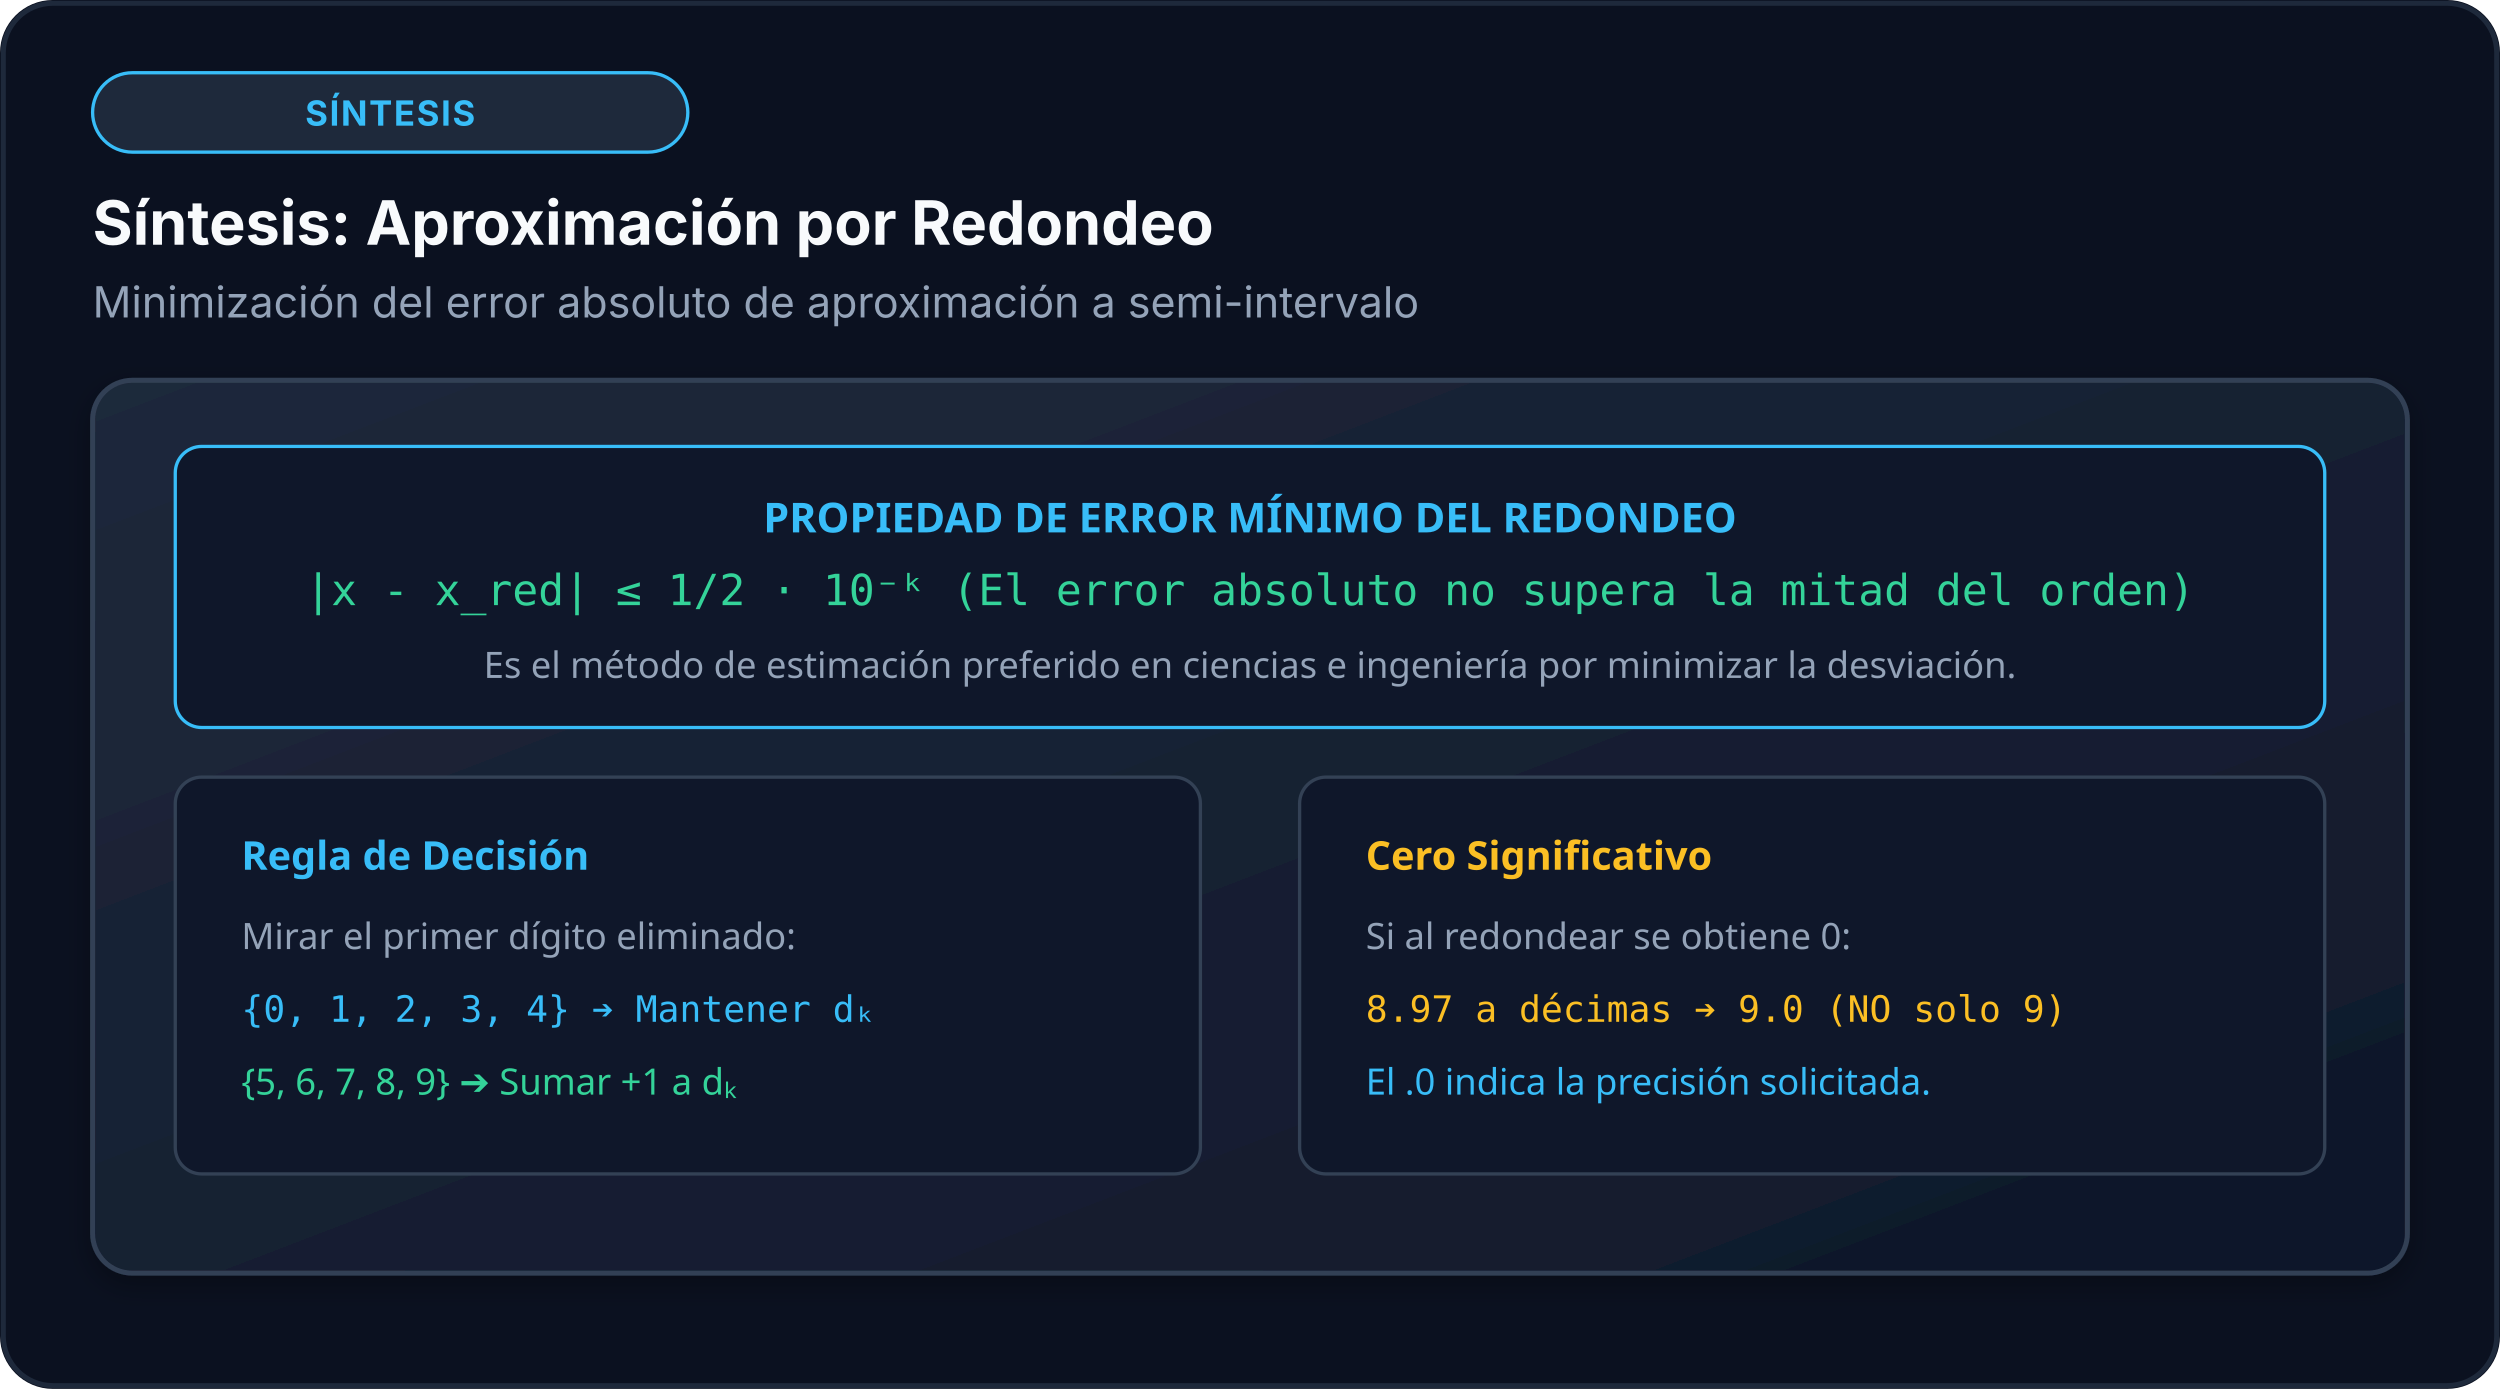
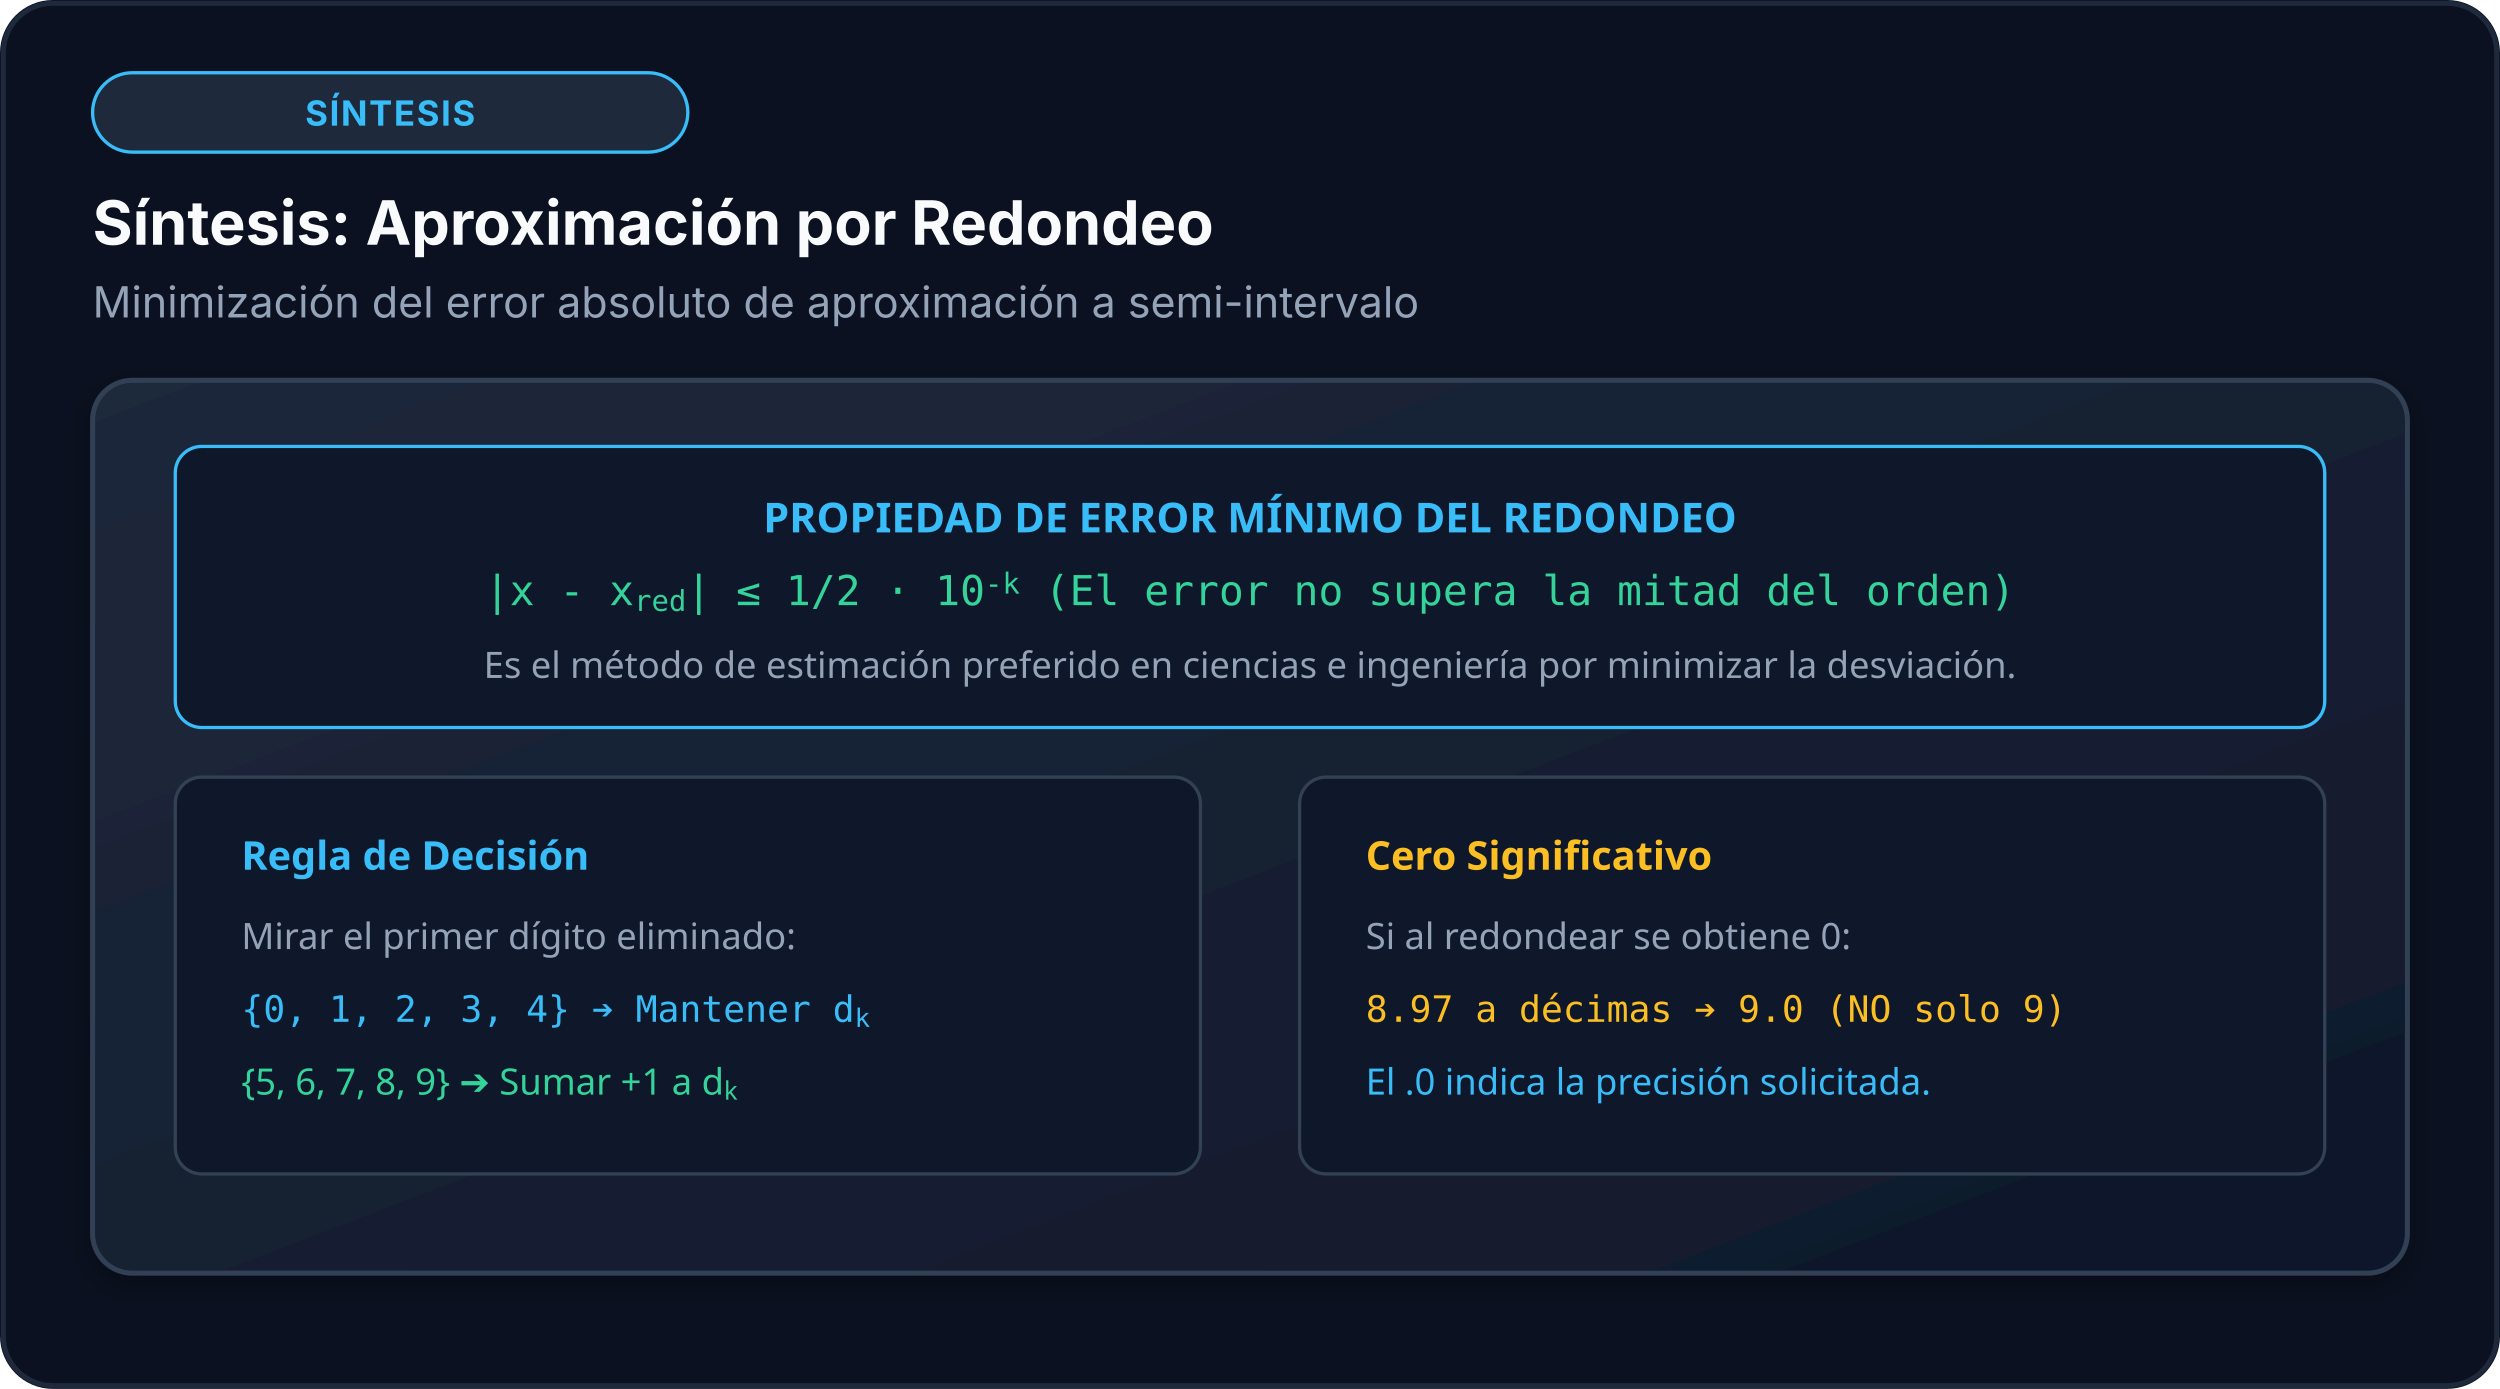
<svg xmlns="http://www.w3.org/2000/svg" viewBox="0 0 756 420" width="100%" height="100%">
  <defs>
    <linearGradient id="cardGrad" x1="0%" y1="0%" x2="100%" y2="100%">
      <stop offset="0%" stop-color="#1e293b" />
      <stop offset="100%" stop-color="#0f172a" />
    </linearGradient>
    <filter id="shadow" x="-4%" y="-4%" width="108%" height="112%">
      <feDropShadow dx="0" dy="3" stdDeviation="4" flood-color="#000000" flood-opacity="0.3" />
    </filter>
  </defs>
  <rect width="756" height="420" rx="16" fill="#0b1120" />
  <rect x="1" y="1" width="754" height="418" rx="15" fill="none" stroke="#1e293b" stroke-width="1.5" />
  <g transform="translate(28, 22)">
    <rect x="0" y="0" width="180" height="24" rx="12" fill="#1e293b" stroke="#38bdf8" stroke-width="1" />
    <text x="90" y="16" fill="#38bdf8" font-family="system-ui, -apple-system, sans-serif" font-size="10.5" font-weight="700" text-anchor="middle" letter-spacing="0.5">SÍNTESIS</text>
    <text x="0" y="52" fill="#f8fafc" font-family="system-ui, -apple-system, sans-serif" font-size="18.5" font-weight="700">Síntesis: Aproximación por Redondeo</text>
    <text x="0" y="74" fill="#94a3b8" font-family="system-ui, -apple-system, sans-serif" font-size="13">Minimización del error absoluto de aproximación a semi-intervalo</text>
  </g>
  <g transform="translate(28, 115)">
    <rect width="700" height="270" rx="12" fill="url(#cardGrad)" stroke="#334155" stroke-width="1.5" filter="url(#shadow)" />
    <g transform="translate(25, 20)">
      <rect width="650" height="85" rx="8" fill="#0f172a" stroke="#38bdf8" />
      <text x="325" y="26" fill="#38bdf8" font-family="system-ui, sans-serif" font-size="12.5" font-weight="700" text-anchor="middle">PROPIEDAD DE ERROR MÍNIMO DEL REDONDEO</text>
-       <text x="325" y="48" fill="#34d399" font-family="monospace" font-size="13" text-anchor="middle">|x - x_red| ≤ 1/2 · 10⁻ᵏ  (El error absoluto no supera la mitad del orden)</text>
+       <text x="325" y="48" fill="#34d399" font-family="monospace" font-size="12.5" text-anchor="middle">|x - x<tspan baseline-shift="sub" font-size="70%">red</tspan>| ≤ 1/2 · 10<tspan baseline-shift="super" font-size="70%">-k</tspan>  (El error no supera la mitad del orden)</text>
      <text x="325" y="70" fill="#94a3b8" font-family="system-ui, sans-serif" font-size="11" text-anchor="middle">Es el método de estimación preferido en ciencias e ingeniería por minimizar la desviación.</text>
    </g>
    <g transform="translate(25, 120)">
      <rect width="310" height="120" rx="8" fill="#0f172a" stroke="#334155" />
      <text x="20" y="28" fill="#38bdf8" font-family="system-ui, sans-serif" font-size="12" font-weight="700">Regla de Decisión</text>
      <text x="20" y="52" fill="#94a3b8" font-family="system-ui, sans-serif" font-size="11">Mirar el primer dígito eliminado:</text>
-       <text x="20" y="74" fill="#38bdf8" font-family="monospace" font-size="11">{0, 1, 2, 3, 4} ➔ Mantener dₖ</text>
-       <text x="20" y="96" fill="#34d399" font-family="system-ui, sans-serif" font-size="11">{5, 6, 7, 8, 9} ➔ Sumar +1 a dₖ</text>
+       <text x="20" y="74" fill="#38bdf8" font-family="monospace" font-size="11">{0, 1, 2, 3, 4} ➔ Mantener d<tspan baseline-shift="sub" font-size="70%">k</tspan>
+       </text>
+       <text x="20" y="96" fill="#34d399" font-family="system-ui, sans-serif" font-size="11">{5, 6, 7, 8, 9} ➔ Sumar +1 a d<tspan baseline-shift="sub" font-size="70%">k</tspan>
+       </text>
    </g>
    <g transform="translate(365, 120)">
      <rect width="310" height="120" rx="8" fill="#0f172a" stroke="#334155" />
      <text x="20" y="28" fill="#fbbf24" font-family="system-ui, sans-serif" font-size="12" font-weight="700">Cero Significativo</text>
      <text x="20" y="52" fill="#94a3b8" font-family="system-ui, sans-serif" font-size="11">Si al redondear se obtiene 0:</text>
      <text x="20" y="74" fill="#fbbf24" font-family="monospace" font-size="11">8.97 a décimas ➔ 9.0 (NO solo 9)</text>
      <text x="20" y="96" fill="#38bdf8" font-family="system-ui, sans-serif" font-size="11">El .0 indica la precisión solicitada.</text>
    </g>
  </g>
</svg>
